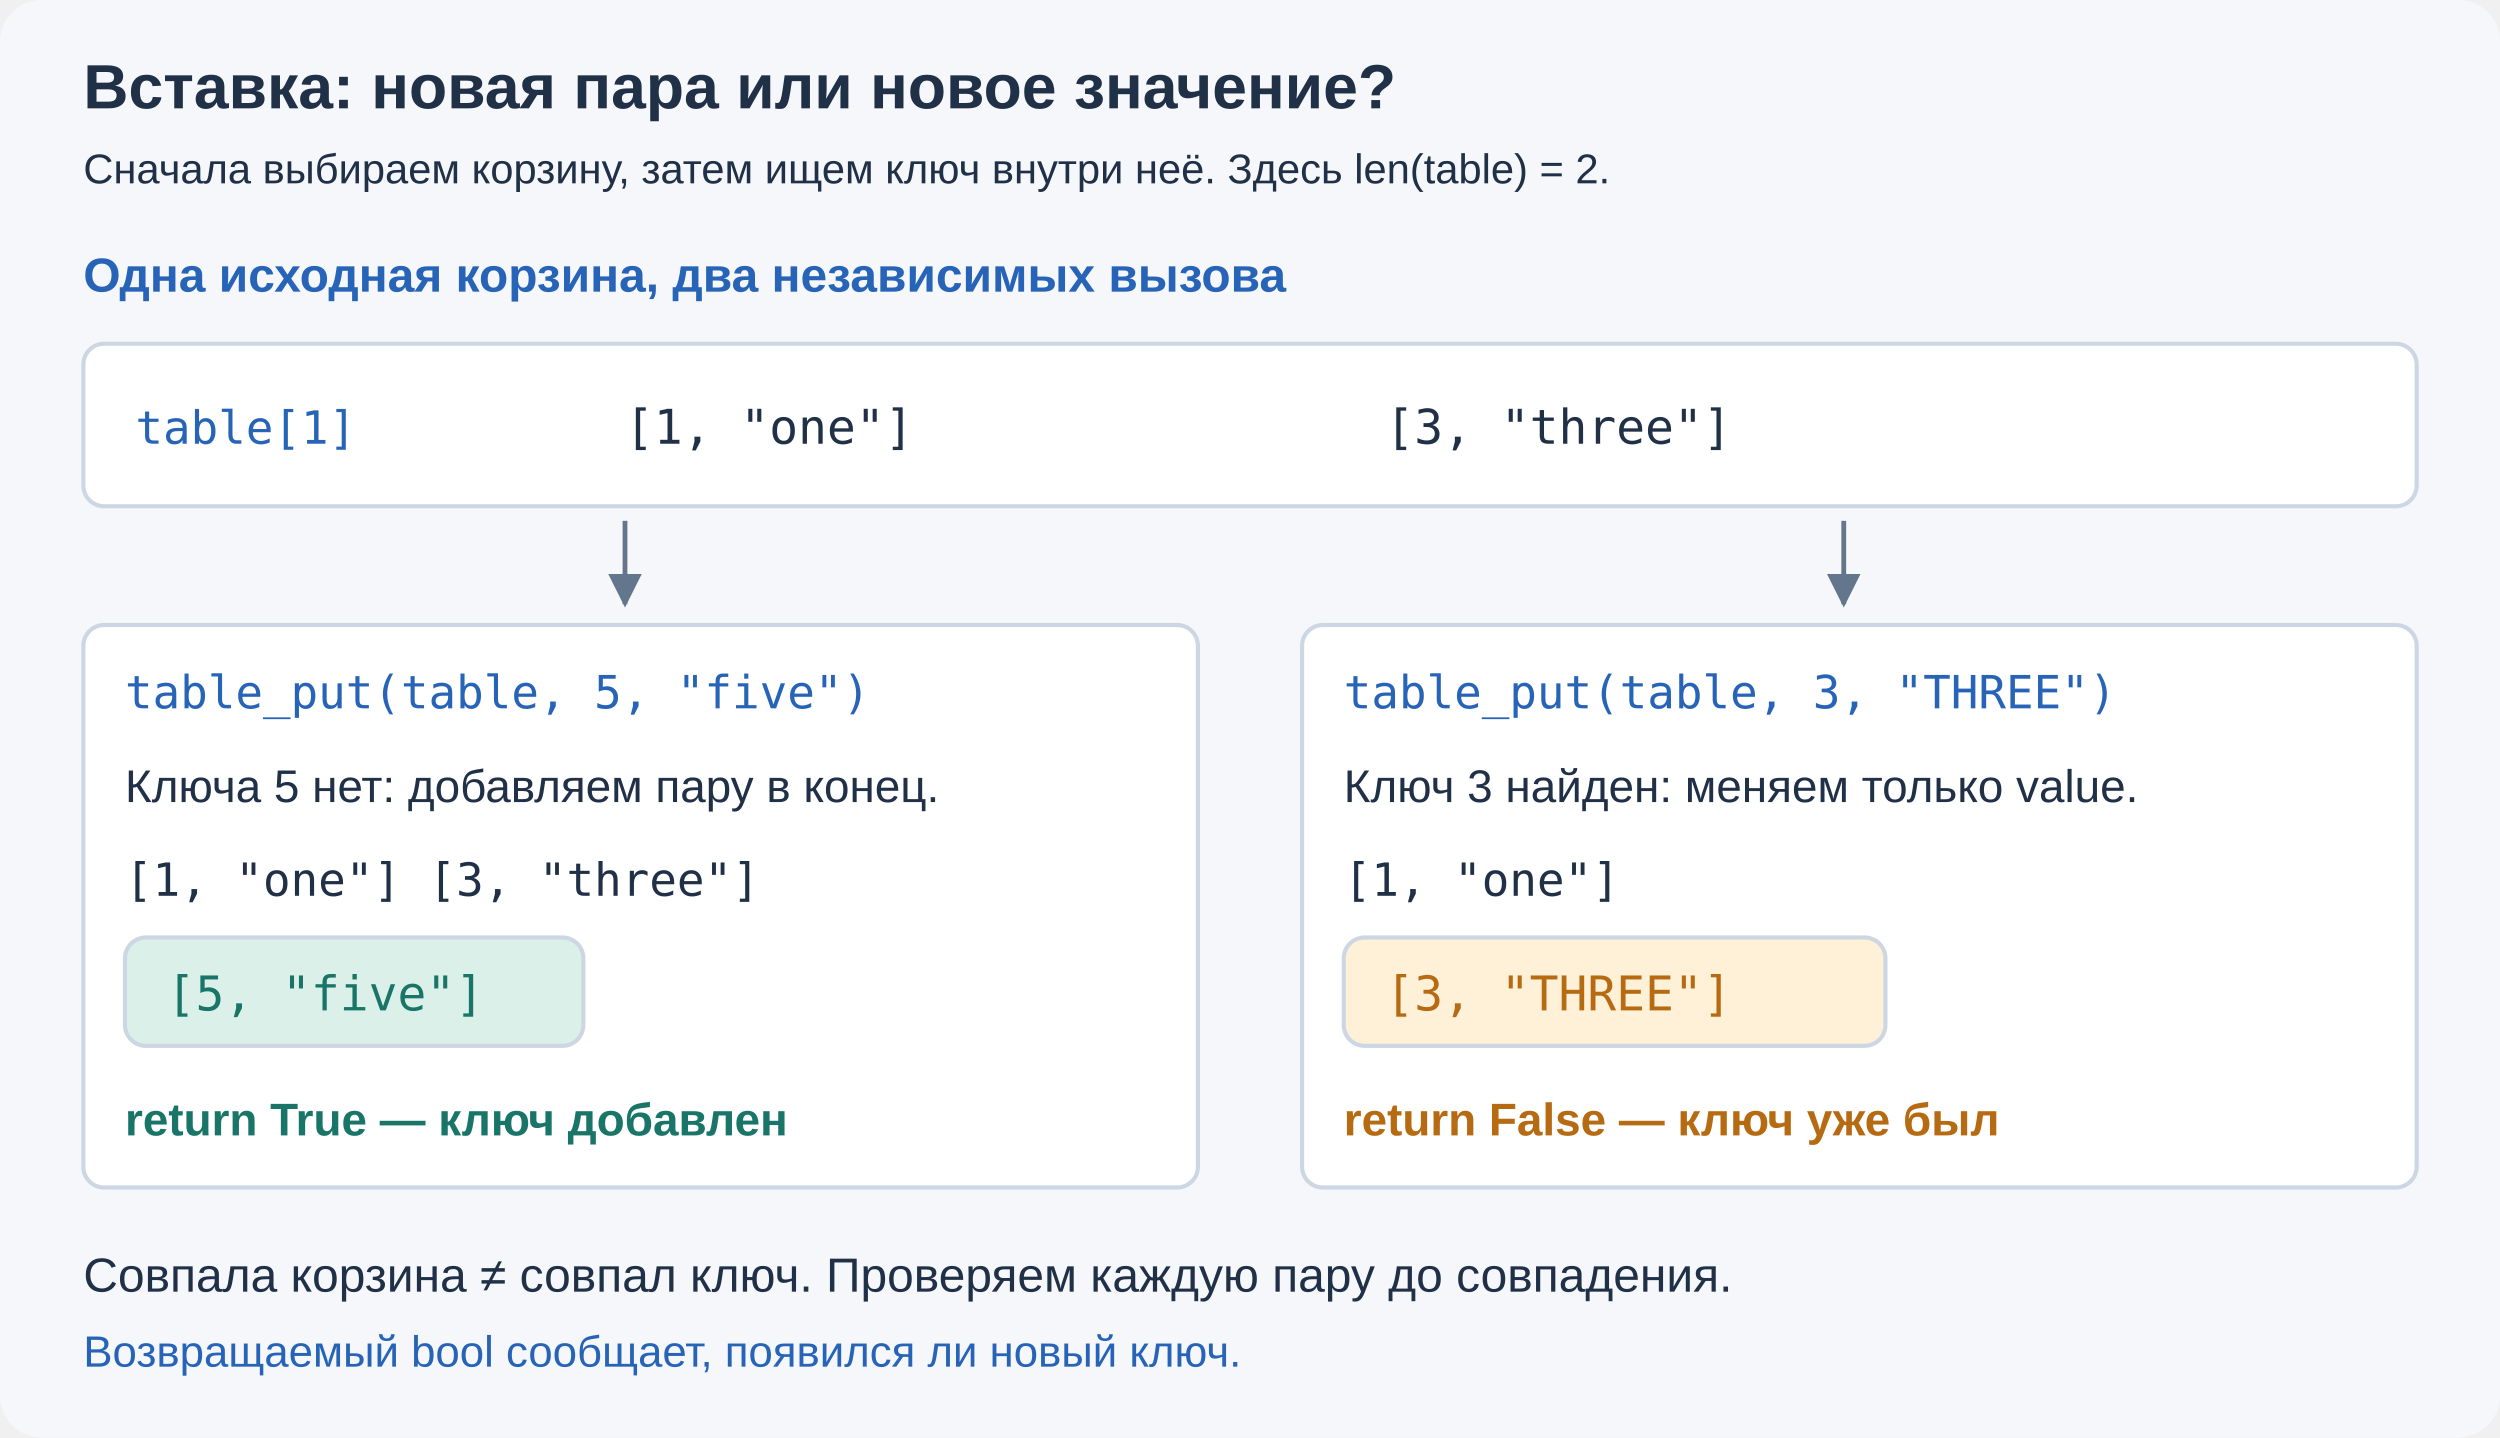
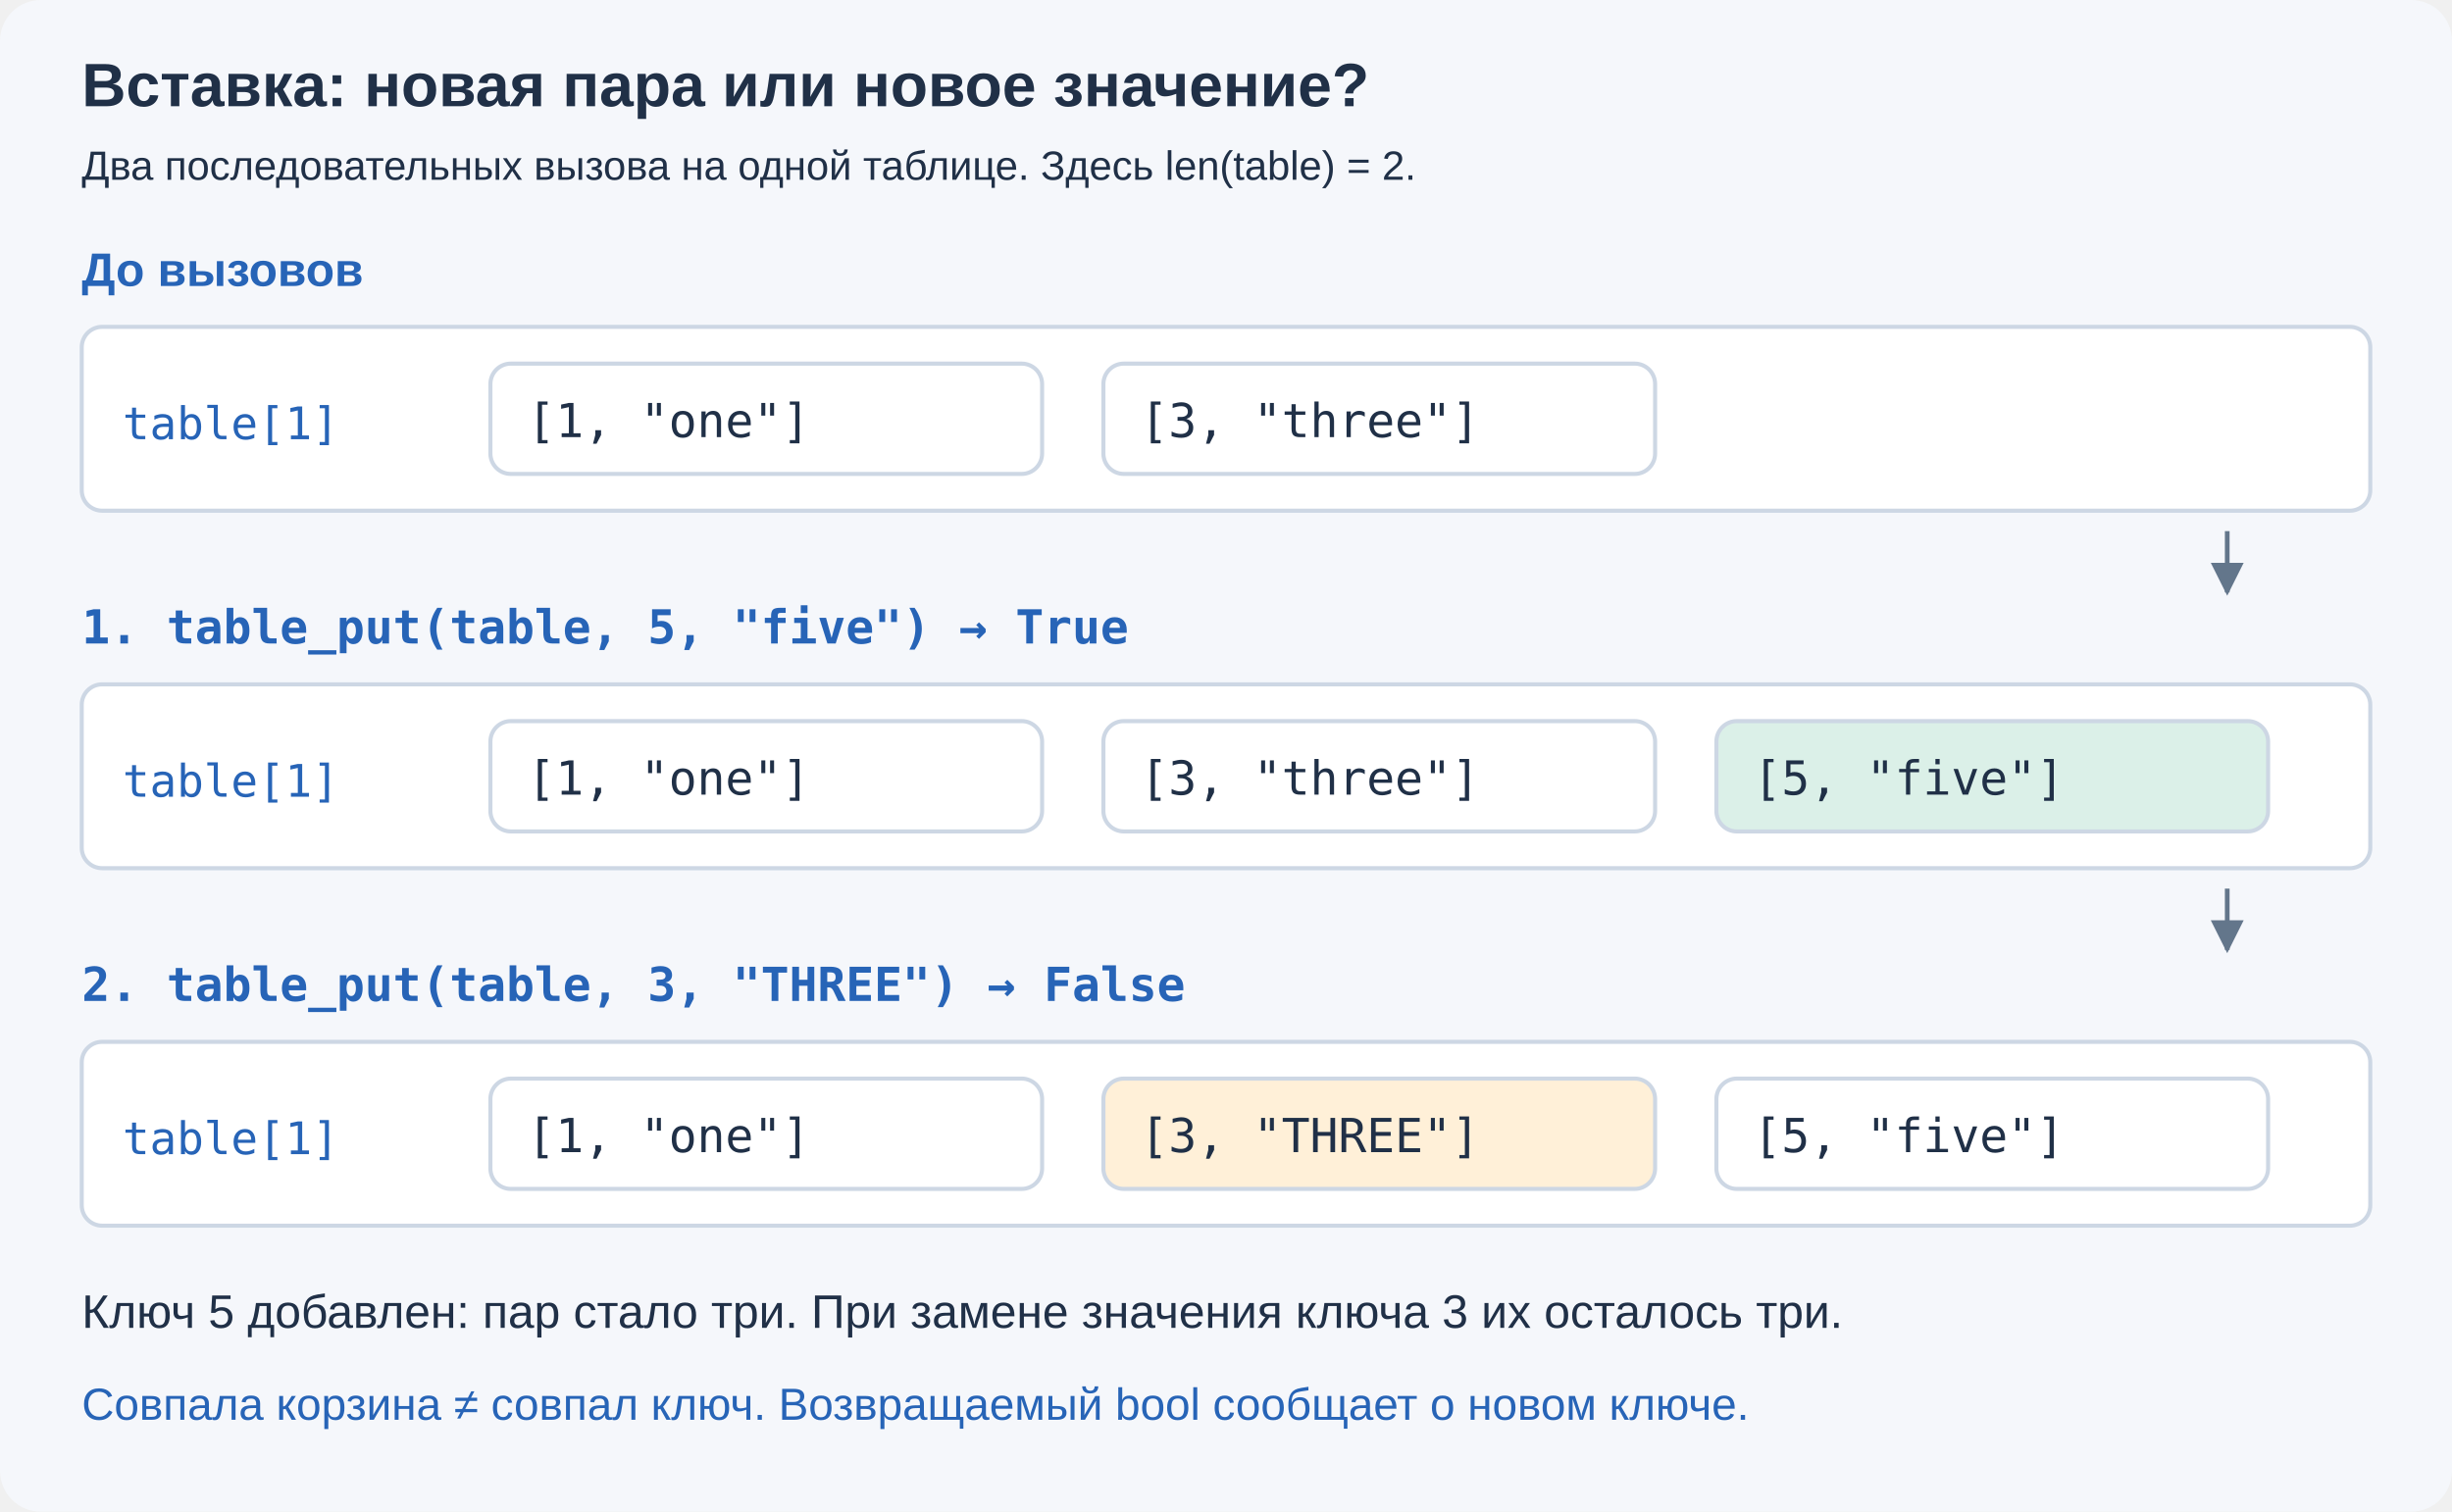
- <svg xmlns="http://www.w3.org/2000/svg" width="1200" height="690" viewBox="0 0 1200 690" role="img">
+ <svg xmlns="http://www.w3.org/2000/svg" width="1200" height="740" viewBox="0 0 1200 740" role="img">
  <defs>
    <marker id="arrow" viewBox="0 0 10 10" refX="9" refY="5" markerWidth="7" markerHeight="7" orient="auto">
      <path d="M0 0L10 5L0 10Z" fill="#63768b" />
    </marker>
  </defs>
  <style>text{font-family:Arial,DejaVu Sans,sans-serif}.mono{font-family:Menlo,DejaVu Sans Mono,monospace}</style>
-   <rect width="1200" height="690" rx="20" fill="#f5f7fb" />
+   <rect width="1200" height="740" rx="20" fill="#f5f7fb" />
  <text x="40" y="52" font-size="30" fill="#203047" font-weight="700" text-anchor="start" class="">Вставка: новая пара или новое значение?</text>
-   <text x="40" y="88" font-size="20" fill="#203047" font-weight="400" text-anchor="start" class="">Сначала выбираем корзину, затем ищем ключ внутри неё. Здесь len(table) = 2.</text>
-   <text x="40" y="140" font-size="23" fill="#2764b7" font-weight="700" text-anchor="start" class="">Одна исходная корзина, два независимых вызова</text>
-   <rect x="40" y="165" width="1120" height="78" rx="10" fill="#ffffff" stroke="#cdd7e4" stroke-width="2" />
-   <text x="65" y="213" font-size="22" fill="#2764b7" font-weight="400" text-anchor="start" class="mono">table[1]</text>
-   <text x="300" y="213" font-size="23" fill="#203047" font-weight="400" text-anchor="start" class="mono">[1, "one"]</text>
-   <text x="665" y="213" font-size="23" fill="#203047" font-weight="400" text-anchor="start" class="mono">[3, "three"]</text>
-   <path d="M300 250L300 290" fill="none" stroke="#63768b" stroke-width="2.3" marker-end="url(#arrow)" />
-   <rect x="40" y="300" width="535" height="270" rx="10" fill="#ffffff" stroke="#cdd7e4" stroke-width="2" />
-   <text x="60" y="340" font-size="22" fill="#2764b7" font-weight="400" text-anchor="start" class="mono">table_put(table, 5, "five")</text>
-   <path d="M885 250L885 290" fill="none" stroke="#63768b" stroke-width="2.3" marker-end="url(#arrow)" />
-   <rect x="625" y="300" width="535" height="270" rx="10" fill="#ffffff" stroke="#cdd7e4" stroke-width="2" />
-   <text x="645" y="340" font-size="22" fill="#2764b7" font-weight="400" text-anchor="start" class="mono">table_put(table, 3, "THREE")</text>
-   <text x="60" y="385" font-size="22" fill="#203047" font-weight="400" text-anchor="start" class="">Ключа 5 нет: добавляем пару в конец.</text>
-   <text x="60" y="430" font-size="22" fill="#203047" font-weight="400" text-anchor="start" class="mono">[1, "one"]  [3, "three"]</text>
-   <rect x="60" y="450" width="220" height="52" rx="10" fill="#dbf0e8" stroke="#cdd7e4" stroke-width="2" />
-   <text x="80" y="485" font-size="23" fill="#197568" font-weight="400" text-anchor="start" class="mono">[5, "five"]</text>
-   <text x="60" y="545" font-size="22" fill="#197568" font-weight="700" text-anchor="start" class="">return True — ключ добавлен</text>
-   <text x="645" y="385" font-size="22" fill="#203047" font-weight="400" text-anchor="start" class="">Ключ 3 найден: меняем только value.</text>
-   <text x="645" y="430" font-size="22" fill="#203047" font-weight="400" text-anchor="start" class="mono">[1, "one"]</text>
-   <rect x="645" y="450" width="260" height="52" rx="10" fill="#fff0d8" stroke="#cdd7e4" stroke-width="2" />
-   <text x="665" y="485" font-size="23" fill="#b66b13" font-weight="400" text-anchor="start" class="mono">[3, "THREE"]</text>
-   <text x="645" y="545" font-size="22" fill="#b66b13" font-weight="700" text-anchor="start" class="">return False — ключ уже был</text>
-   <text x="40" y="620" font-size="23" fill="#203047" font-weight="400" text-anchor="start" class="">Совпала корзина ≠ совпал ключ. Проверяем каждую пару до совпадения.</text>
-   <text x="40" y="656" font-size="21" fill="#2764b7" font-weight="400" text-anchor="start" class="">Возвращаемый bool сообщает, появился ли новый ключ.</text>
+   <text x="40" y="88" font-size="20" fill="#203047" font-weight="400" text-anchor="start" class="">Два последовательных вызова на одной таблице. Здесь len(table) = 2.</text>
+   <text x="40" y="140" font-size="23" fill="#2764b7" font-weight="700" text-anchor="start" class="">До вызовов</text>
+   <rect x="40" y="160" width="1120" height="90" rx="10" fill="#ffffff" stroke="#cdd7e4" stroke-width="2" />
+   <text x="60" y="215" font-size="22" fill="#2764b7" font-weight="400" text-anchor="start" class="mono">table[1]</text>
+   <rect x="240" y="178" width="270" height="54" rx="10" fill="#ffffff" stroke="#cdd7e4" stroke-width="2" />
+   <text x="258" y="214" font-size="23" fill="#203047" font-weight="400" text-anchor="start" class="mono">[1, "one"]</text>
+   <rect x="540" y="178" width="270" height="54" rx="10" fill="#ffffff" stroke="#cdd7e4" stroke-width="2" />
+   <text x="558" y="214" font-size="23" fill="#203047" font-weight="400" text-anchor="start" class="mono">[3, "three"]</text>
+   <text x="40" y="315" font-size="23" fill="#2764b7" font-weight="700" text-anchor="start" class="mono">1. table_put(table, 5, "five") → True</text>
+   <rect x="40" y="335" width="1120" height="90" rx="10" fill="#ffffff" stroke="#cdd7e4" stroke-width="2" />
+   <text x="60" y="390" font-size="22" fill="#2764b7" font-weight="400" text-anchor="start" class="mono">table[1]</text>
+   <rect x="240" y="353" width="270" height="54" rx="10" fill="#ffffff" stroke="#cdd7e4" stroke-width="2" />
+   <text x="258" y="389" font-size="23" fill="#203047" font-weight="400" text-anchor="start" class="mono">[1, "one"]</text>
+   <rect x="540" y="353" width="270" height="54" rx="10" fill="#ffffff" stroke="#cdd7e4" stroke-width="2" />
+   <text x="558" y="389" font-size="23" fill="#203047" font-weight="400" text-anchor="start" class="mono">[3, "three"]</text>
+   <rect x="840" y="353" width="270" height="54" rx="10" fill="#dbf0e8" stroke="#cdd7e4" stroke-width="2" />
+   <text x="858" y="389" font-size="23" fill="#203047" font-weight="400" text-anchor="start" class="mono">[5, "five"]</text>
+   <text x="40" y="490" font-size="23" fill="#2764b7" font-weight="700" text-anchor="start" class="mono">2. table_put(table, 3, "THREE") → False</text>
+   <rect x="40" y="510" width="1120" height="90" rx="10" fill="#ffffff" stroke="#cdd7e4" stroke-width="2" />
+   <text x="60" y="565" font-size="22" fill="#2764b7" font-weight="400" text-anchor="start" class="mono">table[1]</text>
+   <rect x="240" y="528" width="270" height="54" rx="10" fill="#ffffff" stroke="#cdd7e4" stroke-width="2" />
+   <text x="258" y="564" font-size="23" fill="#203047" font-weight="400" text-anchor="start" class="mono">[1, "one"]</text>
+   <rect x="540" y="528" width="270" height="54" rx="10" fill="#fff0d8" stroke="#cdd7e4" stroke-width="2" />
+   <text x="558" y="564" font-size="23" fill="#203047" font-weight="400" text-anchor="start" class="mono">[3, "THREE"]</text>
+   <rect x="840" y="528" width="270" height="54" rx="10" fill="#ffffff" stroke="#cdd7e4" stroke-width="2" />
+   <text x="858" y="564" font-size="23" fill="#203047" font-weight="400" text-anchor="start" class="mono">[5, "five"]</text>
+   <path d="M1090 260L1090 290" fill="none" stroke="#63768b" stroke-width="2.3" marker-end="url(#arrow)" />
+   <path d="M1090 435L1090 465" fill="none" stroke="#63768b" stroke-width="2.3" marker-end="url(#arrow)" />
+   <text x="40" y="650" font-size="23" fill="#203047" font-weight="400" text-anchor="start" class="">Ключ 5 добавлен: пар стало три. При замене значения ключа 3 их осталось три.</text>
+   <text x="40" y="695" font-size="22" fill="#2764b7" font-weight="400" text-anchor="start" class="">Совпала корзина ≠ совпал ключ. Возвращаемый bool сообщает о новом ключе.</text>
</svg>
